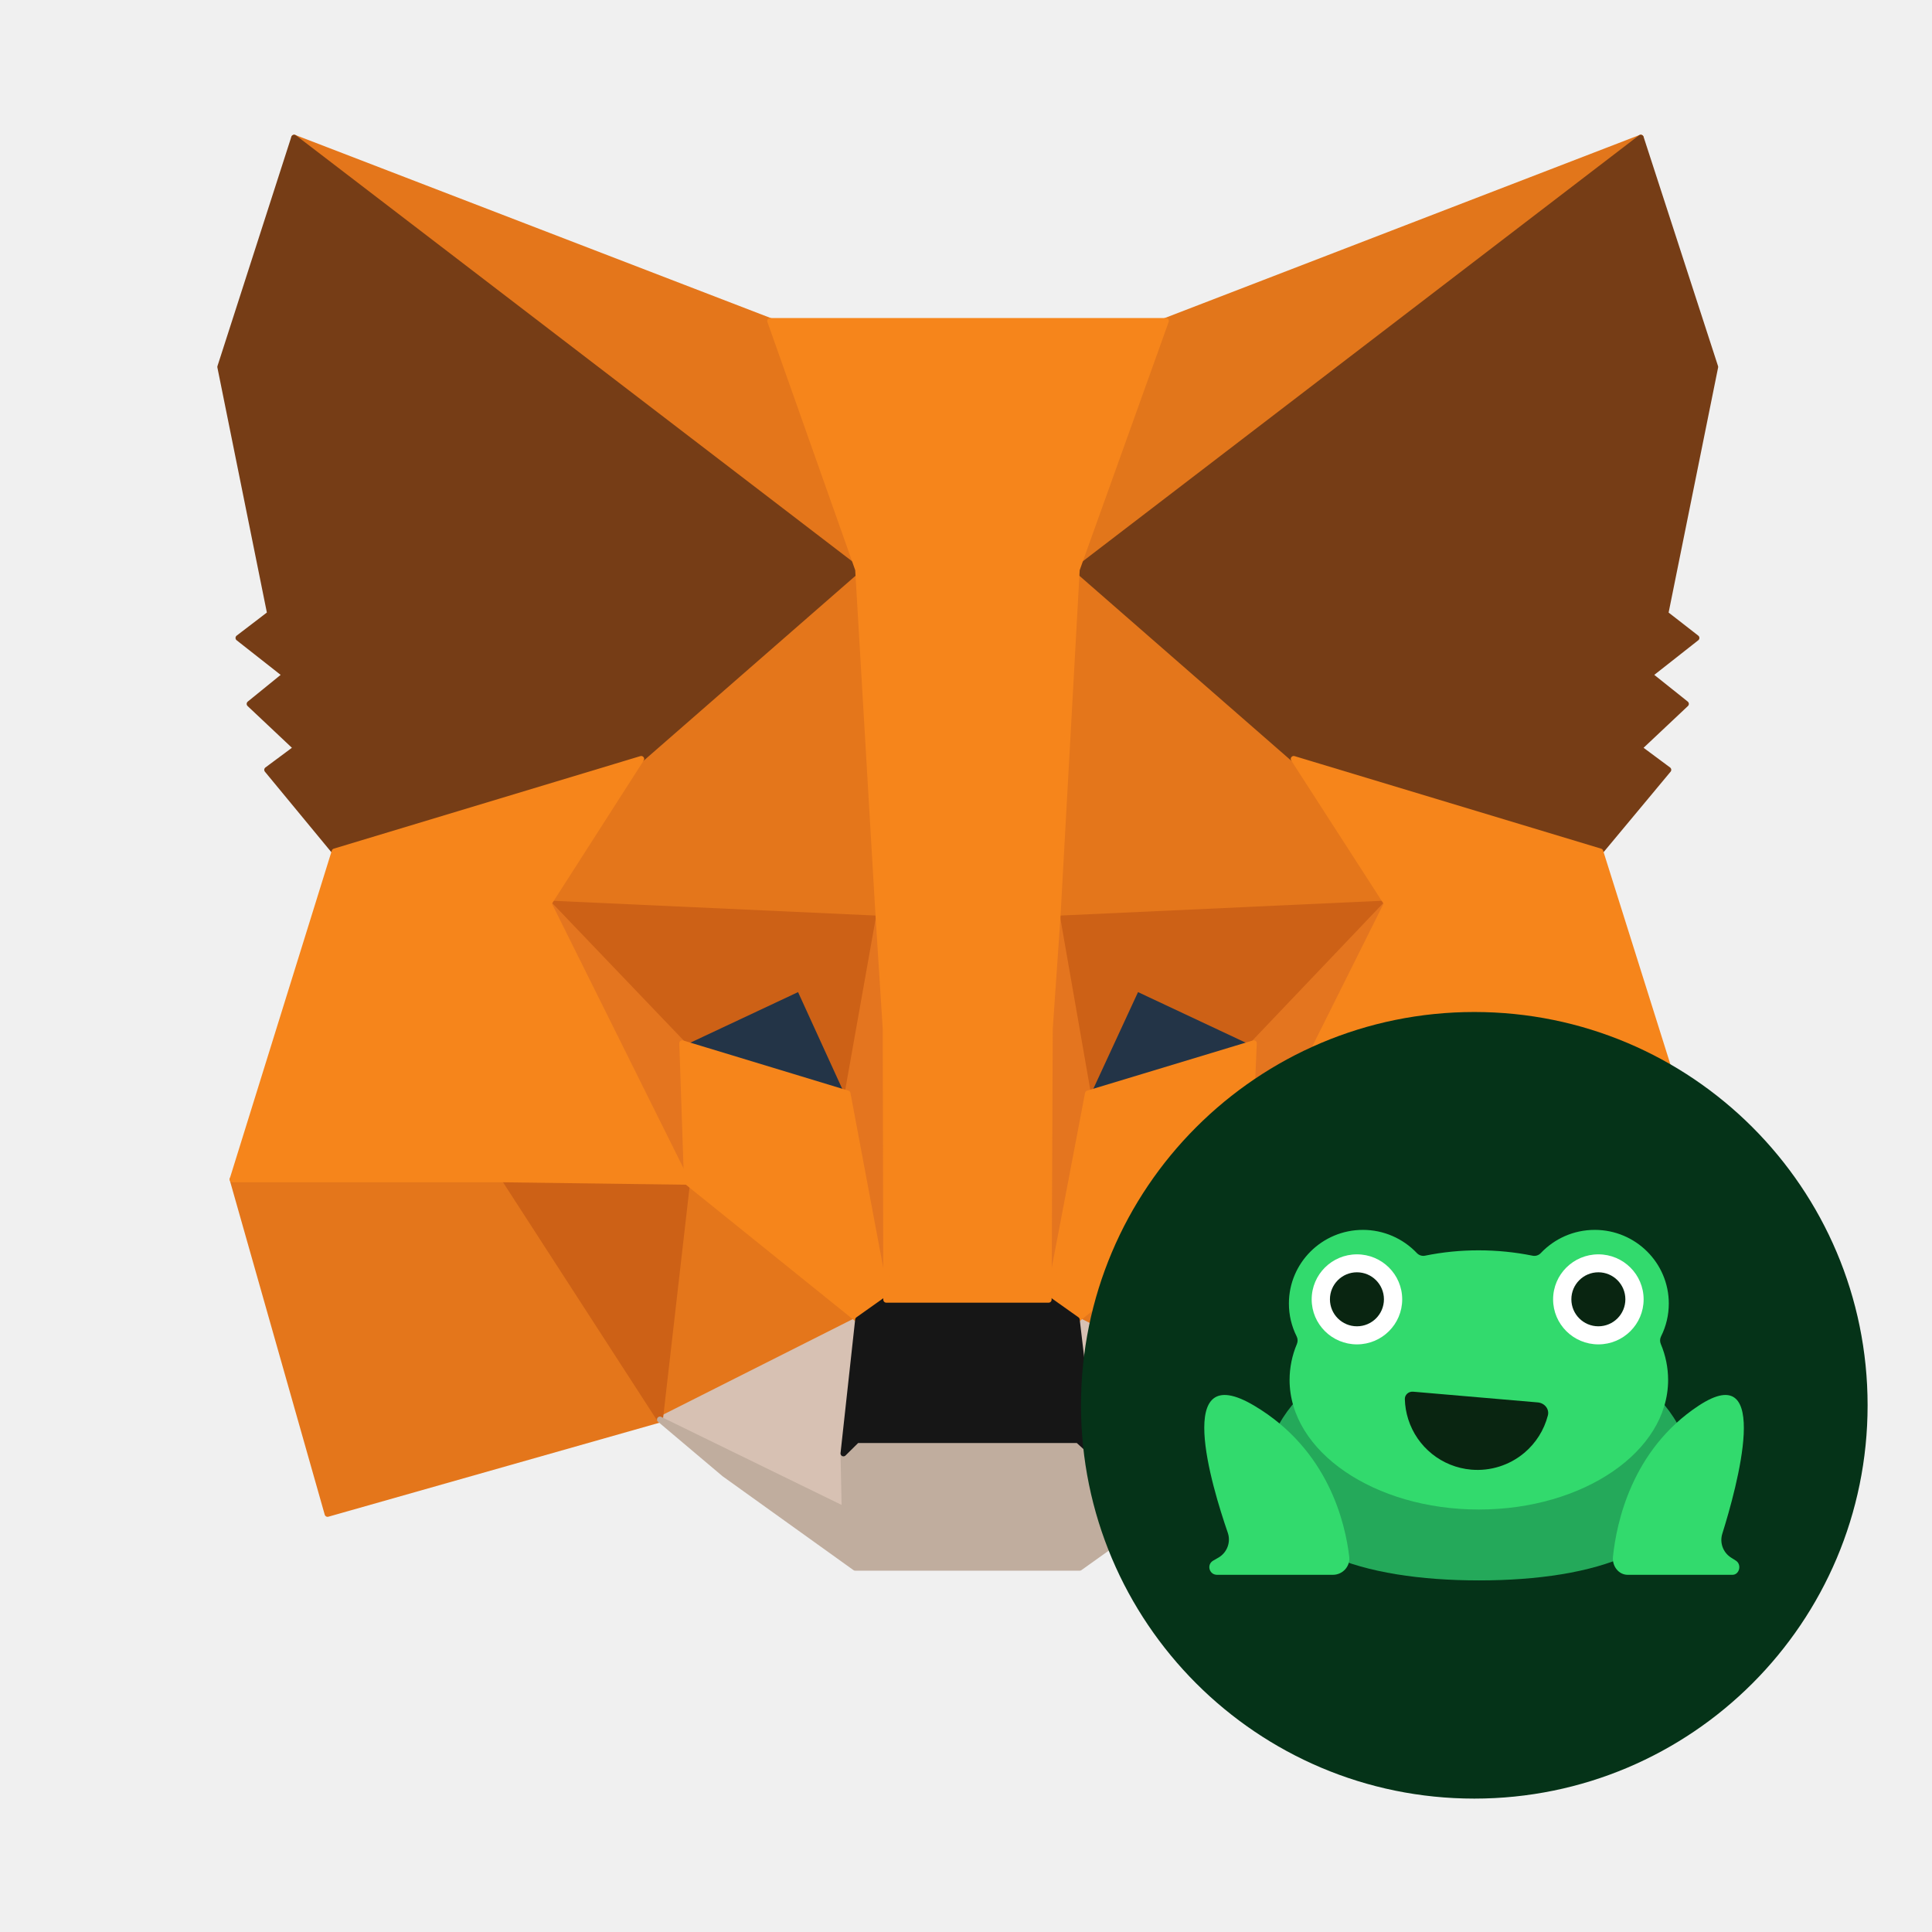
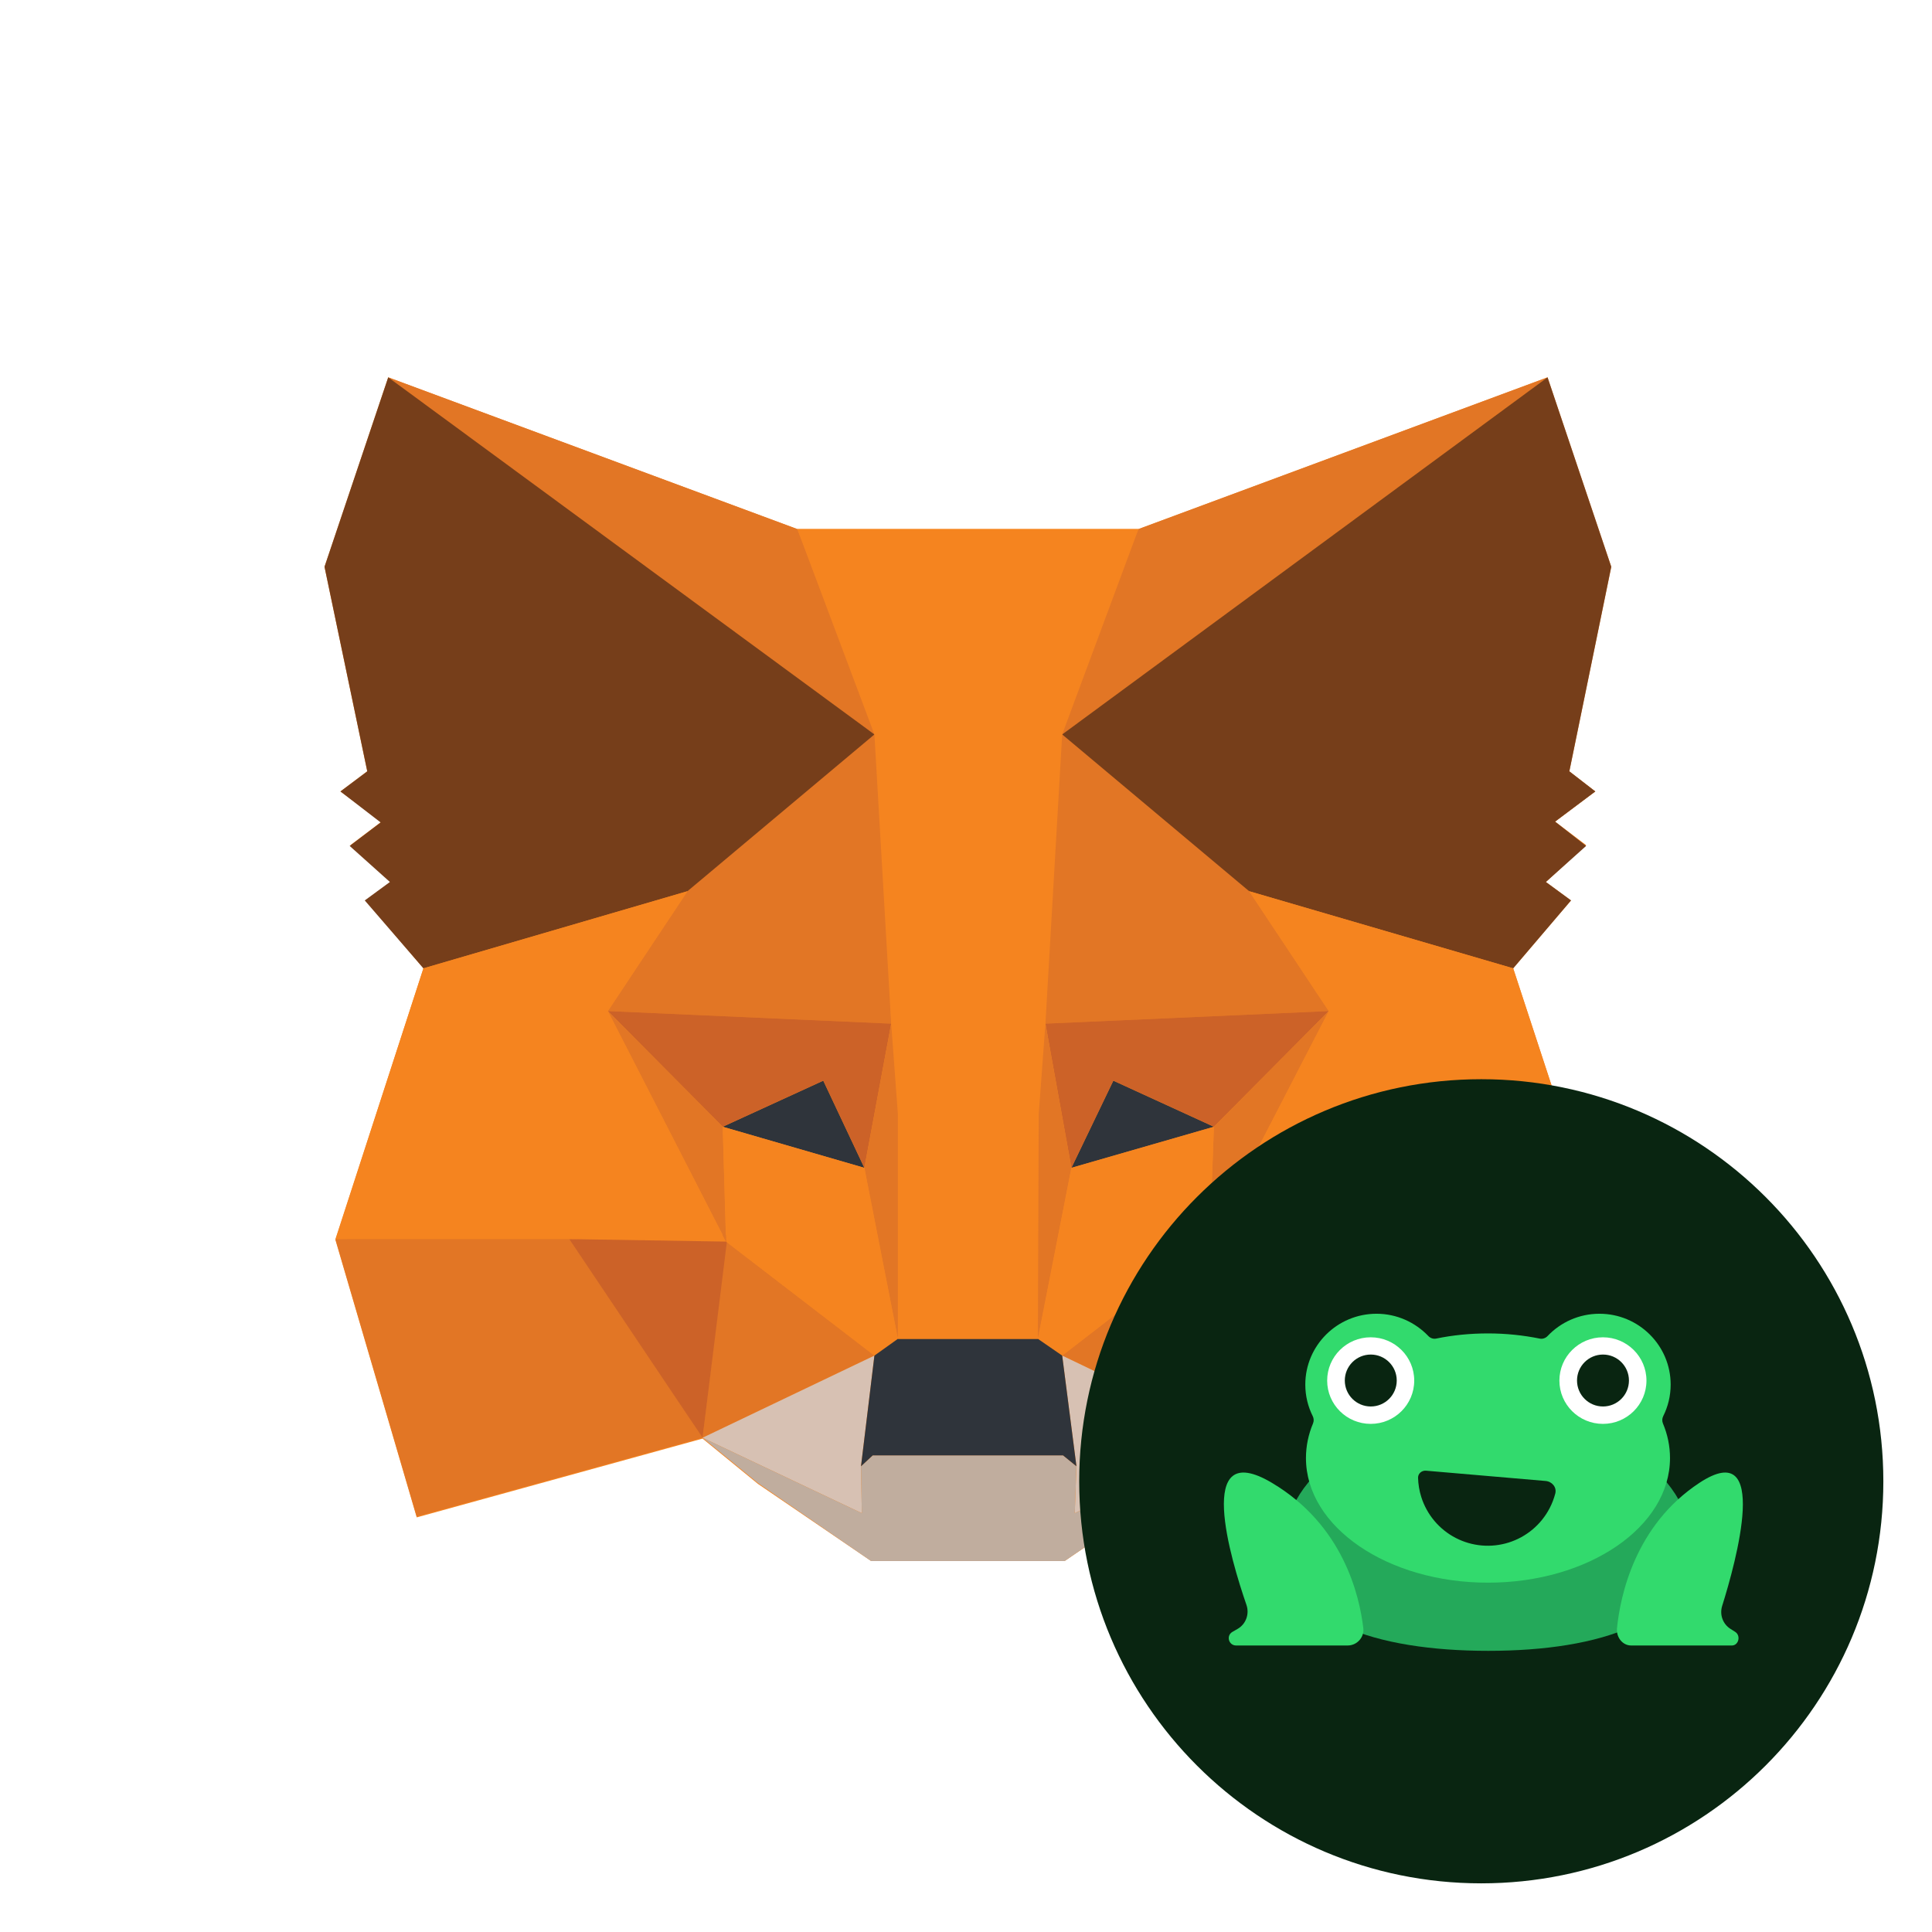
- <svg xmlns="http://www.w3.org/2000/svg" width="210" height="210" fill="none">
-   <path d="m178.344 14.965-63.405 48.591 11.725-28.668 51.68-19.923z" fill="#E2761B" stroke="#E2761B" stroke-width=".639" stroke-linecap="round" stroke-linejoin="round" />
-   <path d="m31.972 14.965 62.895 49.052-11.152-29.129-51.743-19.923zM155.531 127.6l-16.887 26.696 36.131 10.257 10.387-36.361-29.631-.592zm-130.25.592 10.323 36.361 36.131-10.257L54.85 127.6l-29.568.592z" fill="#E4761B" stroke="#E4761B" stroke-width=".639" stroke-linecap="round" stroke-linejoin="round" />
-   <path d="M69.697 82.493 59.63 98.208l35.876 1.644-1.274-39.78-24.534 22.421zm70.924 0-24.852-22.882-.829 40.241 35.813-1.644-10.132-15.715zm-68.885 71.803 21.539-10.85-18.608-14.991-2.93 25.841zm45.307-10.85 21.602 10.85-2.995-25.841-18.607 14.991z" fill="#E4761B" stroke="#E4761B" stroke-width=".639" stroke-linecap="round" stroke-linejoin="round" />
-   <path d="m138.643 154.297-21.602-10.85 1.721 14.532-.191 6.115 20.072-9.797zm-66.909 0 20.073 9.797-.127-6.115 1.593-14.532-21.539 10.85z" fill="#D7C1B3" stroke="#D7C1B3" stroke-width=".639" stroke-linecap="round" stroke-linejoin="round" />
-   <path d="m92.126 118.855-17.97-5.457 12.681-5.984 5.29 11.441zm26.063 0 5.289-11.441 12.744 5.984-18.033 5.457z" fill="#233447" stroke="#233447" stroke-width=".639" stroke-linecap="round" stroke-linejoin="round" />
-   <path d="m71.736 154.294 3.059-26.695-19.945.591 16.886 26.104zm63.851-26.695 3.058 26.695 16.887-26.104-19.945-.591zm15.166-29.392-35.813 1.644 3.314 19.002 5.289-11.441 12.745 5.984 14.465-15.189zm-76.595 15.189 12.744-5.984 5.225 11.441 3.378-19.002-35.876-1.644 14.529 15.189z" fill="#CD6116" stroke="#CD6116" stroke-width=".639" stroke-linecap="round" stroke-linejoin="round" />
-   <path d="m59.629 98.209 15.039 30.246-.51-15.057-14.53-15.189zm76.659 15.189-.638 15.057 15.103-30.246-14.465 15.189zM95.505 99.853l-3.377 19.002 4.205 22.422.956-29.523-1.784-11.901zm19.435 0-1.72 11.835.765 29.589 4.269-22.422-3.314-19.002z" fill="#E4751F" stroke="#E4751F" stroke-width=".639" stroke-linecap="round" stroke-linejoin="round" />
-   <path d="m118.253 118.854-4.27 22.422 3.059 2.17 18.607-14.992.637-15.058-18.033 5.458zm-44.097-5.458.51 15.058 18.607 14.992 3.059-2.17-4.206-22.422-17.97-5.458z" fill="#F6851B" stroke="#F6851B" stroke-width=".639" stroke-linecap="round" stroke-linejoin="round" />
-   <path d="m118.571 164.094.191-6.115-1.593-1.447H93.145l-1.465 1.447.127 6.115-20.073-9.797 7.01 5.918 14.21 10.191h24.406l14.274-10.191 7.009-5.918-20.072 9.797z" fill="#C0AD9E" stroke="#C0AD9E" stroke-width=".639" stroke-linecap="round" stroke-linejoin="round" />
-   <path d="m117.041 143.447-3.058-2.17H96.332l-3.06 2.17-1.592 14.532 1.465-1.447h24.024l1.593 1.447-1.721-14.532z" fill="#161616" stroke="#161616" stroke-width=".639" stroke-linecap="round" stroke-linejoin="round" />
-   <path d="m181.02 66.713 5.417-26.828-8.093-24.92-61.301 46.947 23.577 20.581 33.327 10.06 7.392-8.876-3.186-2.367 5.098-4.8-3.951-3.156 5.098-4.011-3.378-2.63zM23.943 39.885l5.417 26.828-3.441 2.63 5.098 4.01-3.887 3.157 5.097 4.8-3.186 2.367 7.328 8.876 33.327-10.06 23.578-20.58-61.302-46.948-8.029 24.92z" fill="#763D16" stroke="#763D16" stroke-width=".639" stroke-linecap="round" stroke-linejoin="round" />
-   <path d="m173.947 92.552-33.327-10.06 10.132 15.715-15.103 30.246 19.882-.263h29.631l-11.215-35.638zm-104.25-10.06-33.328 10.06-11.088 35.638H54.85l19.818.263-15.04-30.246 10.07-15.715zm45.242 17.359 2.103-37.94 9.686-27.024H83.715l9.559 27.024 2.23 37.94.765 11.967.063 29.457h17.652l.127-29.457.828-11.967z" fill="#F6851B" stroke="#F6851B" stroke-width=".639" stroke-linecap="round" stroke-linejoin="round" />
-   <circle cx="160.25" cy="152.75" r="42.75" fill="#053318" />
-   <path d="M183.726 159.98c0 8.392-10.241 11.803-22.957 11.803-12.716 0-23.107-3.411-23.107-11.803 0-8.392 10.316-15.183 23.032-15.183s23.032 6.806 23.032 15.183z" fill="#24A95A" />
-   <path d="M181.391 141.688c0-4.418-3.607-8.006-8.05-8.006-2.31 0-4.391.971-5.858 2.517a.961.961 0 0 1-.886.292 29.626 29.626 0 0 0-5.853-.585 28.9 28.9 0 0 0-5.852.582.963.963 0 0 1-.888-.288 8.092 8.092 0 0 0-5.856-2.518c-4.443 0-8.05 3.588-8.05 8.006a7.94 7.94 0 0 0 .841 3.569.987.987 0 0 1 .03.825 10.06 10.06 0 0 0-.797 3.91c0 7.784 9.213 14.086 20.572 14.086 11.36 0 20.573-6.302 20.573-14.086a10.06 10.06 0 0 0-.797-3.91.987.987 0 0 1 .03-.825 7.953 7.953 0 0 0 .841-3.569z" fill="#32DA6D" />
-   <path d="M147.494 146.128c2.717 0 4.919-2.191 4.919-4.893 0-2.703-2.202-4.893-4.919-4.893-2.717 0-4.92 2.19-4.92 4.893 0 2.702 2.203 4.893 4.92 4.893zM173.736 146.128c2.717 0 4.919-2.191 4.919-4.893 0-2.703-2.202-4.893-4.919-4.893-2.717 0-4.92 2.19-4.92 4.893 0 2.702 2.203 4.893 4.92 4.893z" fill="#fff" />
-   <path d="M144.883 171.175c1.059 0 1.894-.92 1.774-1.958-.432-3.677-2.266-11.639-10.33-16.428-8.839-5.25-4.637 8.703-2.879 13.793a2.273 2.273 0 0 1-1.003 2.72l-.576.331c-.745.43-.432 1.542.418 1.542h12.596zM176.917 171.175c-.954 0-1.699-.92-1.595-1.958.373-3.662 2.043-11.639 9.317-16.428 8.054-5.291 4.137 8.921 2.571 13.91a2.266 2.266 0 0 0 .939 2.598l.53.336c.671.43.388 1.542-.372 1.542h-11.39z" fill="#32DA6D" />
-   <path d="M147.493 144.163a2.935 2.935 0 1 0 0-5.87 2.935 2.935 0 0 0 0 5.87zM173.736 144.163a2.935 2.935 0 1 0-.001-5.87 2.935 2.935 0 0 0 .001 5.87zM167.149 152.436c.729.063 1.281.71 1.097 1.419a7.885 7.885 0 0 1-2.561 4.063 7.912 7.912 0 0 1-5.764 1.827 7.898 7.898 0 0 1-6.854-5.486 7.86 7.86 0 0 1-.367-2.181c-.013-.488.421-.849.907-.807l6.991.602 6.551.563z" fill="#092511" />
+ <svg xmlns="http://www.w3.org/2000/svg" width="256" height="256" viewBox="0 0 256 256" fill="none">
+   <g clip-path="url(#clip0_2818_139)">
+     <mask id="mask0_2818_139" style="mask-type:luminance" maskUnits="userSpaceOnUse" x="0" y="0" width="256" height="256">
+       <path d="M256 0H0V256H256V0Z" fill="white" />
+     </mask>
+     <g mask="url(#mask0_2818_139)">
+       <path d="M256 0H0V256H256V0Z" fill="white" />
+     </g>
+     <path d="M200.504 128.308L208.168 119.311L204.836 116.867L210.168 111.98L206.058 108.87L211.39 104.871L207.946 102.205L213.5 75.103L205.058 50M205.058 50L150.854 70.105H105.646L51.442 50L43 75.103L48.665 102.205L45.11 104.871L50.553 108.87L46.443 111.98L51.775 116.867L48.443 119.311L56.107 128.308L44.444 164.296L55.218 201.062L93.095 190.621L100.426 196.619L115.421 206.838H141.079L156.074 196.619L163.405 190.621L201.393 201.062L212.278 164.296L200.504 128.308" fill="#F5841F" />
+     <path d="M205.059 50L138.525 98.984L150.855 70.105L205.059 50Z" fill="#E27625" />
+     <path d="M51.441 50L117.42 99.428L105.646 70.105L51.441 50Z" fill="#E27625" />
+     <path d="M181.178 163.629L163.406 190.51L201.394 200.951L212.279 164.185L181.178 163.629Z" fill="#E27625" />
+     <path d="M44.445 164.185L55.22 200.951L93.096 190.51L75.435 163.629L44.445 164.185Z" fill="#E27625" />
+     <path d="M91.097 118.089L80.545 133.973L118.088 135.639L116.866 95.43L91.097 118.089Z" fill="#E27625" />
+     <path d="M165.517 118.089L139.303 94.985L138.525 135.639L176.069 133.973L165.517 118.089Z" fill="#E27625" />
+     <path d="M93.094 190.51L115.864 179.624L96.204 164.518L93.094 190.51Z" fill="#E27625" />
+     <path d="M140.746 179.624L163.405 190.51L160.295 164.518L140.746 179.624Z" fill="#E27625" />
+     <path d="M163.405 190.51L140.746 179.625L142.634 194.286L142.412 200.507L163.405 190.51Z" fill="#D7C1B3" />
+     <path d="M93.094 190.51L114.198 200.507L114.087 194.286L115.864 179.625L93.094 190.51Z" fill="#D7C1B3" />
+     <path d="M114.531 154.744L95.76 149.301L109.089 143.192L114.531 154.744Z" fill="#2F343B" />
+     <path d="M141.967 154.744L147.521 143.192L160.85 149.301L141.967 154.744Z" fill="#2F343B" />
+     <path d="M93.094 190.51L96.427 163.629L75.434 164.185L93.094 190.51Z" fill="#CC6228" />
+     <path d="M160.184 163.629L163.405 190.51L181.177 164.185L160.184 163.629Z" fill="#CC6228" />
+     <path d="M176.069 133.973L138.525 135.639L141.969 154.744L147.522 143.192L160.851 149.301L176.069 133.973Z" fill="#CC6228" />
+     <path d="M95.762 149.301L109.091 143.192L114.534 154.744L118.088 135.639L80.545 133.973L95.762 149.301Z" fill="#CC6228" />
+     <path d="M80.545 133.973L96.207 164.518L95.762 149.301L80.545 133.973Z" fill="#E27625" />
+     <path d="M160.85 149.301L160.295 164.518L176.068 133.973L160.85 149.301Z" fill="#E27625" />
+     <path d="M118.088 135.639L114.533 154.744L118.976 177.403L119.976 147.635L118.088 135.639Z" fill="#E27625" />
+     <path d="M138.525 135.639L136.637 147.524L137.525 177.403L141.968 154.744L138.525 135.639Z" fill="#E27625" />
+     <path d="M141.966 154.743L137.523 177.403L140.745 179.624L160.294 164.518L160.849 149.301L141.966 154.743Z" fill="#F5841F" />
+     <path d="M95.76 149.301L96.204 164.518L115.864 179.624L118.974 177.403L114.531 154.743L95.76 149.301Z" fill="#F5841F" />
+     <path d="M142.411 200.507L142.633 194.286L140.856 192.842H115.642L114.087 194.286L114.198 200.507L93.094 190.51L100.425 196.508L115.42 206.838H141.078L156.073 196.508L163.404 190.51L142.411 200.507Z" fill="#C0AD9E" />
+     <path d="M140.746 179.625L137.525 177.403H118.975L115.865 179.625L114.088 194.287L115.643 192.843H140.857L142.634 194.287L140.746 179.625Z" fill="#2F343B" />
+     <path d="M207.946 102.205L213.5 75.103L205.058 50L140.746 97.318L165.516 118.089L200.504 128.308L208.169 119.311L204.836 116.867L210.168 112.091L206.058 108.87L211.39 104.871L207.946 102.205Z" fill="#763E1A" />
+     <path d="M43 75.103L48.665 102.205L45.11 104.871L50.442 108.981L46.332 112.091L51.664 116.867L48.332 119.311L56.107 128.308L91.095 118.089L115.865 97.318L51.442 50L43 75.103Z" fill="#763E1A" />
+     <path d="M200.504 128.308L165.515 118.089L176.068 133.973L160.295 164.518L181.177 164.185H212.278L200.504 128.308Z" fill="#F5841F" />
+     <path d="M91.097 118.089L56.108 128.308L44.445 164.185H75.435L96.206 164.518L80.545 133.973L91.097 118.089Z" fill="#F5841F" />
+     <path d="M138.525 135.639L140.746 97.318L150.854 70.105H105.646L115.865 97.318L118.087 135.639L118.975 147.635V177.403H137.525L137.636 147.635L138.525 135.639Z" fill="#F5841F" />
+     <path d="M196.276 249.553C225.7 249.553 249.553 225.7 249.553 196.276C249.553 166.853 225.7 143 196.276 143C166.853 143 143 166.853 143 196.276C143 225.7 166.853 249.553 196.276 249.553Z" fill="#092511" />
+     <path d="M224.114 204.909C224.114 214.747 212.107 218.745 197.199 218.745C182.291 218.745 170.109 214.747 170.109 204.909C170.109 195.07 182.204 187.109 197.112 187.109C212.02 187.109 224.114 195.088 224.114 204.909Z" fill="#24A95A" />
+     <path d="M221.371 183.464C221.371 178.285 217.141 174.078 211.933 174.078C209.225 174.078 206.784 175.217 205.064 177.031C204.797 177.312 204.408 177.449 204.028 177.372C201.849 176.932 199.543 176.685 197.165 176.685C194.787 176.685 192.481 176.917 190.302 177.368C189.922 177.447 189.531 177.312 189.263 177.031C187.529 175.217 185.089 174.078 182.397 174.078C177.188 174.078 172.959 178.285 172.959 183.464C172.959 184.975 173.316 186.39 173.946 187.649C174.097 187.95 174.112 188.303 173.981 188.614C173.371 190.069 173.046 191.606 173.046 193.198C173.046 202.324 183.847 209.711 197.165 209.711C210.483 209.711 221.284 202.324 221.284 193.198C221.284 191.606 220.959 190.069 220.348 188.614C220.218 188.303 220.233 187.95 220.384 187.649C221.014 186.39 221.371 184.975 221.371 183.464Z" fill="#32DA6D" />
+     <path d="M181.625 188.671C184.81 188.671 187.392 186.103 187.392 182.935C187.392 179.767 184.81 177.199 181.625 177.199C178.44 177.199 175.857 179.767 175.857 182.935C175.857 186.103 178.44 188.671 181.625 188.671Z" fill="white" />
+     <path d="M212.396 188.671C215.581 188.671 218.164 186.103 218.164 182.935C218.164 179.767 215.581 177.199 212.396 177.199C209.211 177.199 206.629 179.767 206.629 182.935C206.629 186.103 209.211 188.671 212.396 188.671Z" fill="white" />
+     <path d="M178.566 218.036C179.807 218.036 180.785 216.959 180.646 215.742C180.139 211.431 177.989 202.097 168.534 196.483C158.169 190.326 163.1 206.694 165.161 212.658C165.578 213.864 165.095 215.203 163.988 215.838L163.308 216.229C162.434 216.733 162.801 218.036 163.797 218.036H178.566Z" fill="#32DA6D" />
+     <path d="M216.129 218.036C215.011 218.036 214.137 216.959 214.26 215.742C214.696 211.448 216.654 202.097 225.183 196.483C234.627 190.278 230.03 206.949 228.195 212.794C227.835 213.941 228.278 215.189 229.293 215.832L229.919 216.229C230.705 216.733 230.374 218.036 229.482 218.036H216.129Z" fill="#32DA6D" />
+     <path d="M181.634 186.366C183.534 186.366 185.075 184.826 185.075 182.926C185.075 181.025 183.534 179.485 181.634 179.485C179.734 179.485 178.193 181.025 178.193 182.926C178.193 184.826 179.734 186.366 181.634 186.366Z" fill="#092511" />
+     <path d="M212.404 186.366C214.304 186.366 215.844 184.826 215.844 182.926C215.844 181.025 214.304 179.485 212.404 179.485C210.503 179.485 208.963 181.025 208.963 182.926C208.963 184.826 210.503 186.366 212.404 186.366Z" fill="#092511" />
+     <path d="M204.8 196.237C205.653 196.31 206.298 197.067 206.083 197.896C205.91 198.566 205.661 199.216 205.341 199.833C204.782 200.91 204.017 201.867 203.088 202.648C202.16 203.429 201.086 204.02 199.93 204.387C198.773 204.753 197.555 204.889 196.346 204.785C195.137 204.68 193.96 204.339 192.883 203.781C191.806 203.222 190.849 202.456 190.068 201.528C189.287 200.599 188.696 199.526 188.329 198.369C188.067 197.542 187.923 196.683 187.901 195.818C187.886 195.248 188.393 194.826 188.961 194.874L197.138 195.578L204.8 196.237Z" fill="#092511" />
+   </g>
+   <defs>
+     <clipPath id="clip0_2818_139">
+       <rect width="256" height="256" fill="white" />
+     </clipPath>
+   </defs>
</svg>
